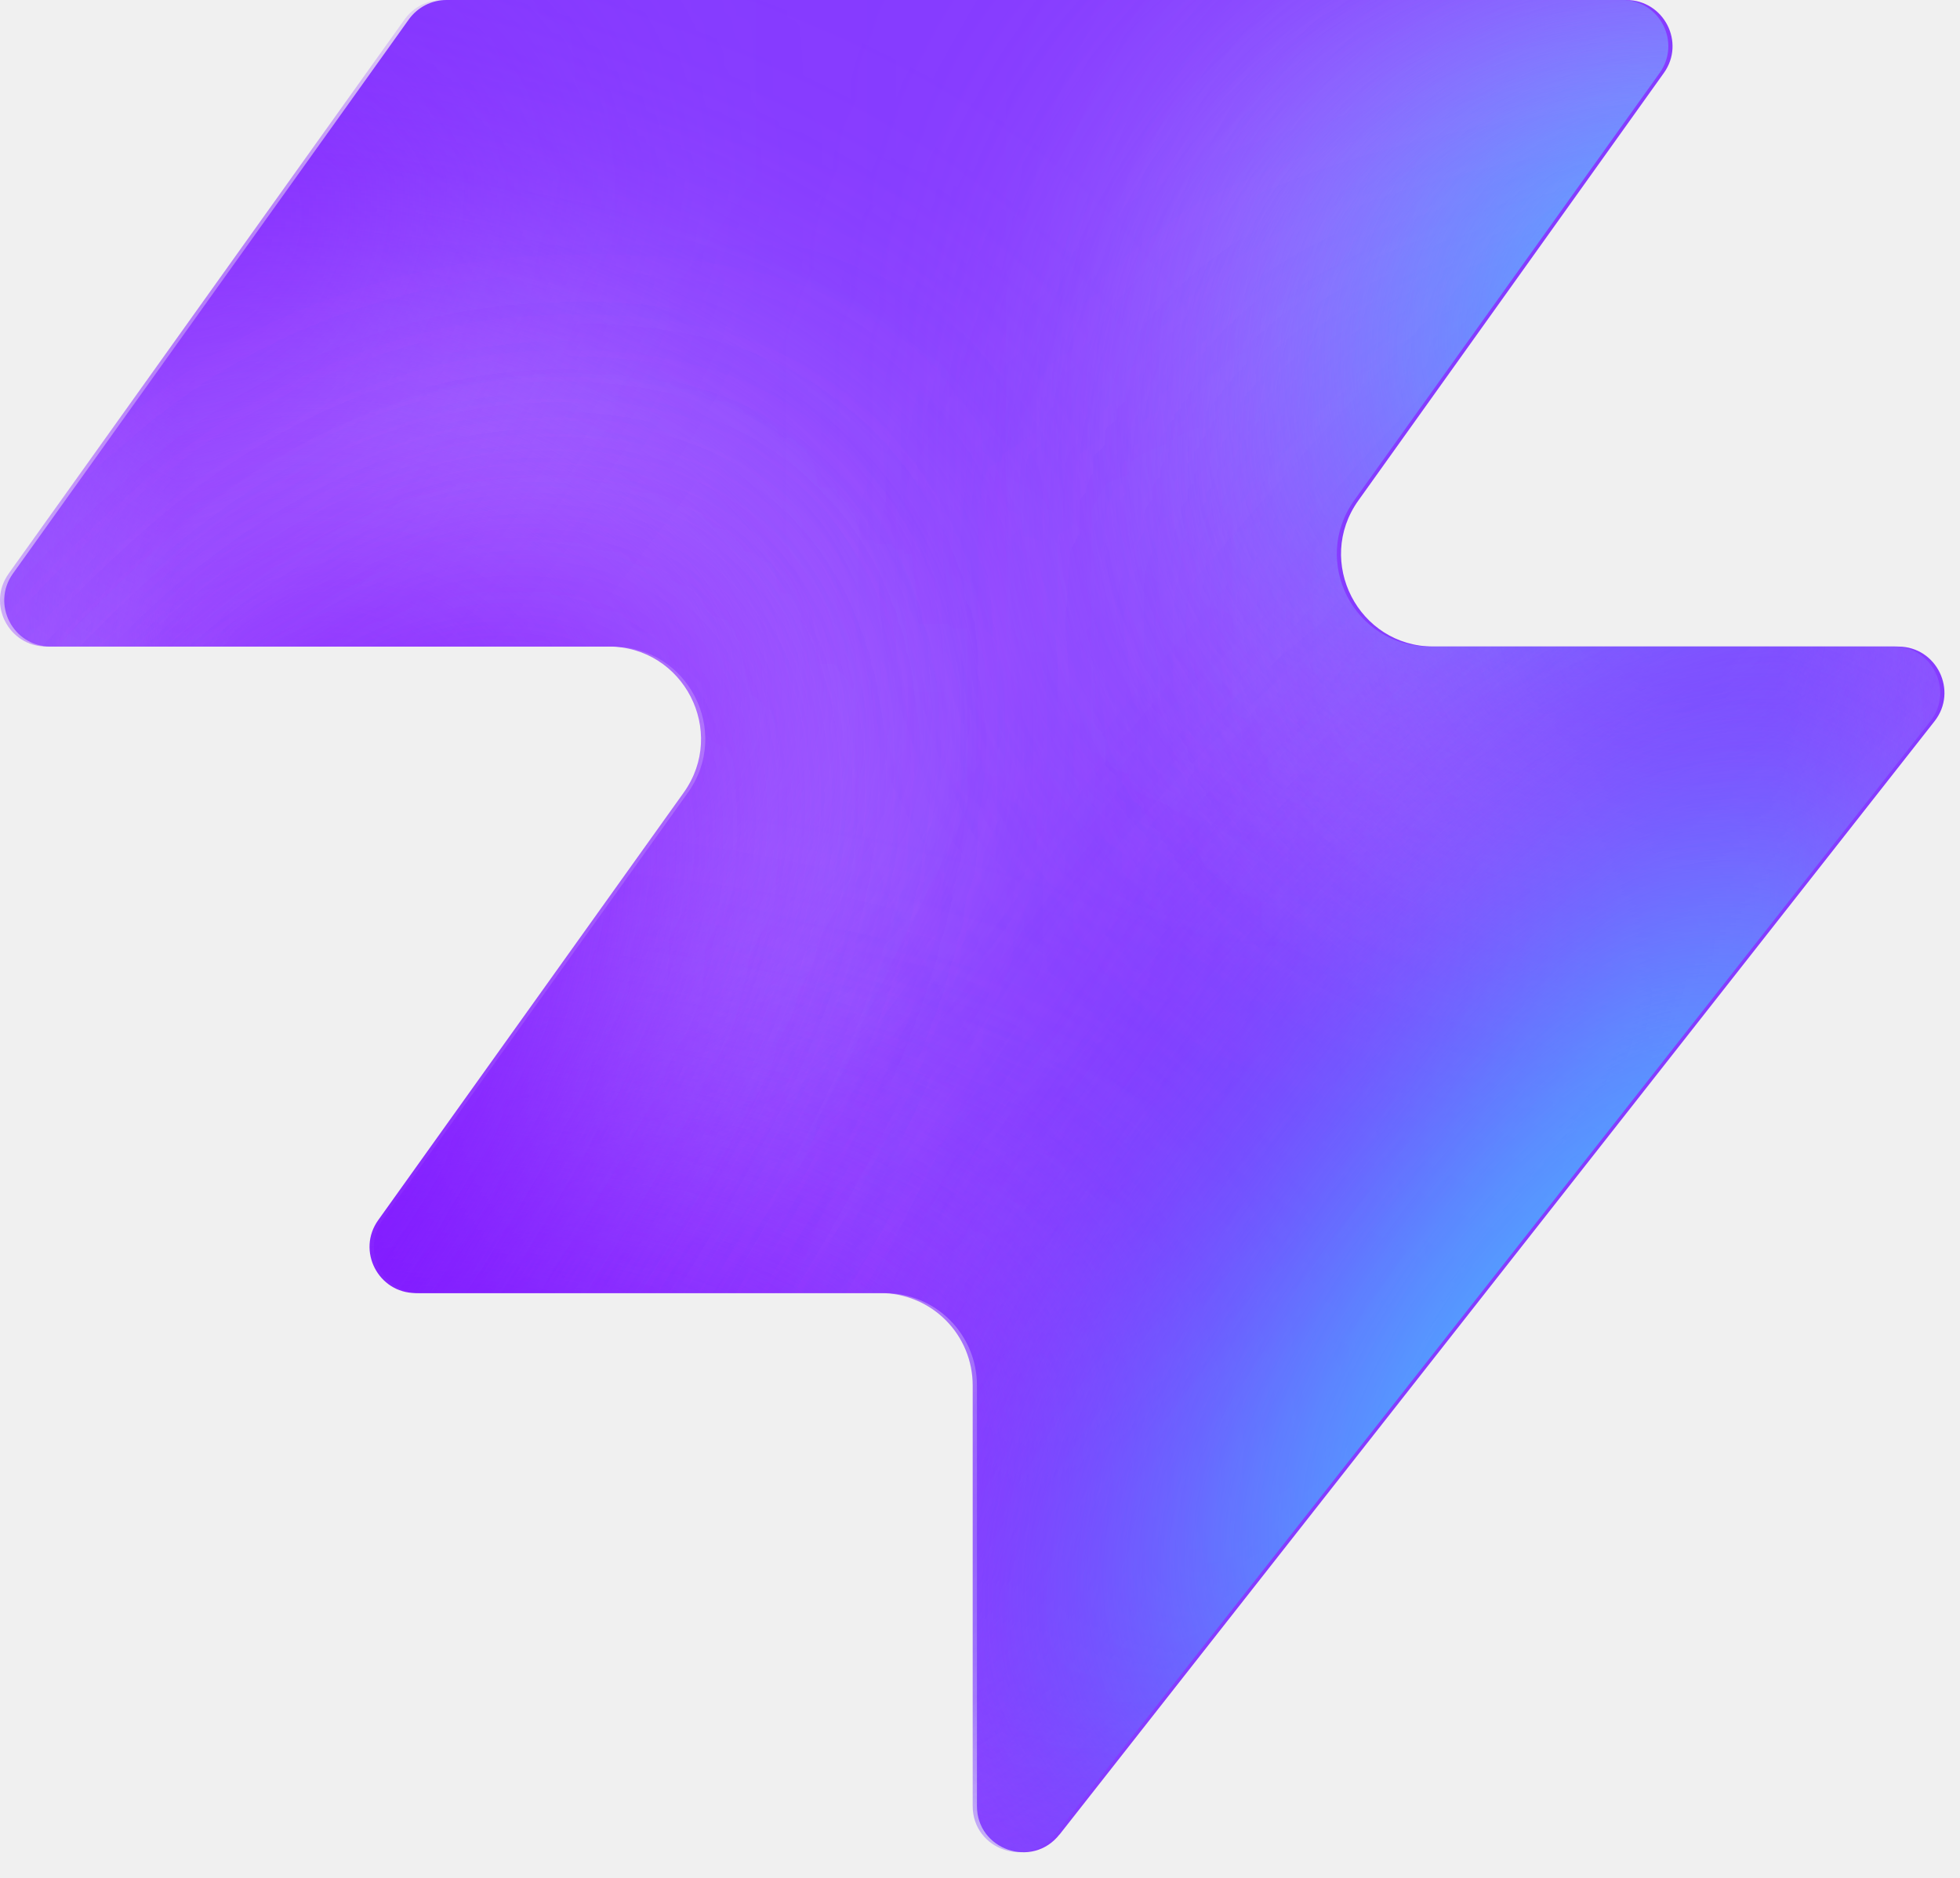
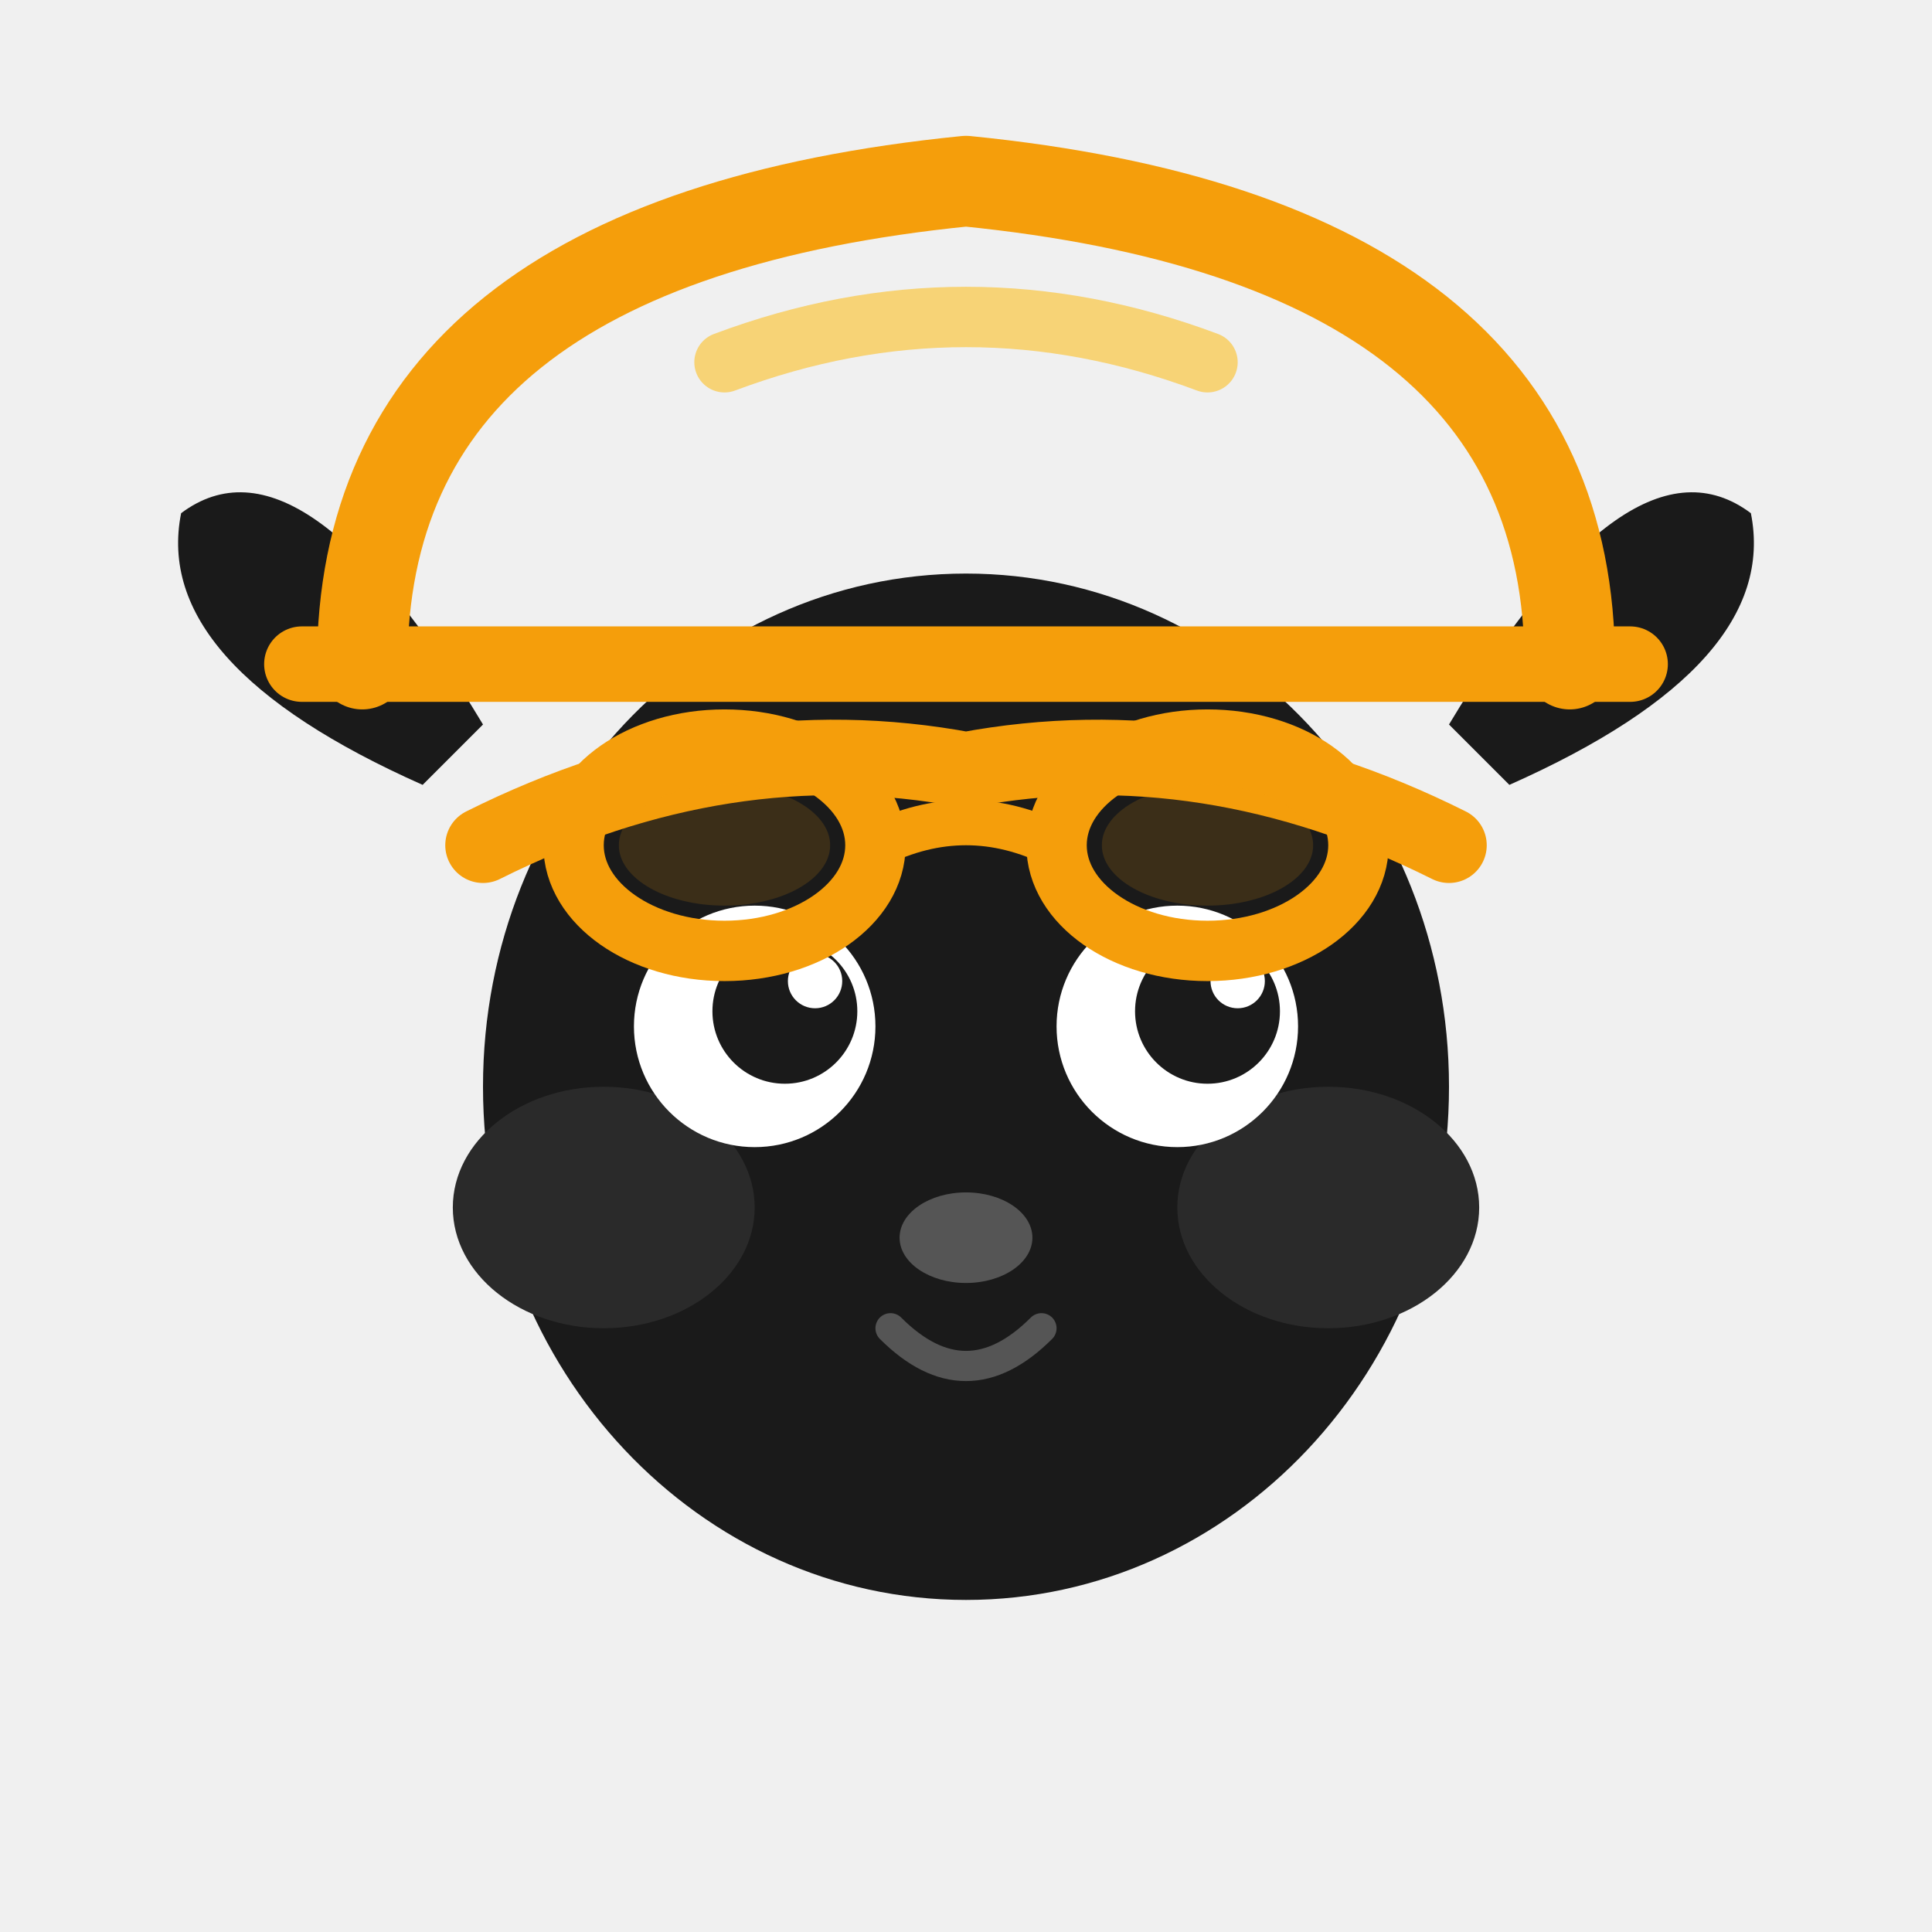
- <svg xmlns="http://www.w3.org/2000/svg" width="48" height="46" fill="none" viewBox="0 0 48 46">
-   <path fill="#863bff" d="M25.946 44.938c-.664.845-2.021.375-2.021-.698V33.937a2.26 2.26 0 0 0-2.262-2.262H10.287c-.92 0-1.456-1.04-.92-1.788l7.48-10.471c1.07-1.497 0-3.578-1.842-3.578H1.237c-.92 0-1.456-1.04-.92-1.788L10.013.474c.214-.297.556-.474.92-.474h28.894c.92 0 1.456 1.04.92 1.788l-7.48 10.471c-1.07 1.498 0 3.579 1.842 3.579h11.377c.943 0 1.473 1.088.89 1.83L25.947 44.94z" style="fill:#863bff;fill:color(display-p3 .525 .23 1);fill-opacity:1" />
-   <mask id="a" width="48" height="46" x="0" y="0" maskUnits="userSpaceOnUse" style="mask-type:alpha">
-     <path fill="#000" d="M25.842 44.938c-.664.844-2.021.375-2.021-.698V33.937a2.26 2.26 0 0 0-2.262-2.262H10.183c-.92 0-1.456-1.04-.92-1.788l7.48-10.471c1.07-1.498 0-3.579-1.842-3.579H1.133c-.92 0-1.456-1.04-.92-1.787L9.91.473c.214-.297.556-.474.92-.474h28.894c.92 0 1.456 1.04.92 1.788l-7.48 10.471c-1.07 1.498 0 3.578 1.842 3.578h11.377c.943 0 1.473 1.088.89 1.832L25.843 44.94z" style="fill:#000;fill-opacity:1" />
-   </mask>
-   <g mask="url(#a)">
-     <g filter="url(#b)">
-       <ellipse cx="5.508" cy="14.704" fill="#ede6ff" rx="5.508" ry="14.704" style="fill:#ede6ff;fill:color(display-p3 .927 .903 1);fill-opacity:1" transform="matrix(.00324 1 1 -.00324 -4.47 31.516)" />
-     </g>
-     <g filter="url(#c)">
-       <ellipse cx="10.399" cy="29.851" fill="#ede6ff" rx="10.399" ry="29.851" style="fill:#ede6ff;fill:color(display-p3 .927 .903 1);fill-opacity:1" transform="matrix(.00324 1 1 -.00324 -39.328 7.883)" />
-     </g>
-     <g filter="url(#d)">
-       <ellipse cx="5.508" cy="30.487" fill="#7e14ff" rx="5.508" ry="30.487" style="fill:#7e14ff;fill:color(display-p3 .492 .077 1);fill-opacity:1" transform="rotate(89.814 -25.913 -14.639)scale(1 -1)" />
-     </g>
-     <g filter="url(#e)">
-       <ellipse cx="5.508" cy="30.599" fill="#7e14ff" rx="5.508" ry="30.599" style="fill:#7e14ff;fill:color(display-p3 .492 .077 1);fill-opacity:1" transform="rotate(89.814 -32.644 -3.334)scale(1 -1)" />
-     </g>
-     <g filter="url(#f)">
-       <ellipse cx="5.508" cy="30.599" fill="#7e14ff" rx="5.508" ry="30.599" style="fill:#7e14ff;fill:color(display-p3 .492 .077 1);fill-opacity:1" transform="matrix(.00324 1 1 -.00324 -34.34 30.47)" />
-     </g>
-     <g filter="url(#g)">
-       <ellipse cx="14.072" cy="22.078" fill="#ede6ff" rx="14.072" ry="22.078" style="fill:#ede6ff;fill:color(display-p3 .927 .903 1);fill-opacity:1" transform="rotate(93.35 24.506 48.493)scale(-1 1)" />
-     </g>
-     <g filter="url(#h)">
-       <ellipse cx="3.47" cy="21.501" fill="#7e14ff" rx="3.47" ry="21.501" style="fill:#7e14ff;fill:color(display-p3 .492 .077 1);fill-opacity:1" transform="rotate(89.009 28.708 47.59)scale(-1 1)" />
-     </g>
-     <g filter="url(#i)">
-       <ellipse cx="3.47" cy="21.501" fill="#7e14ff" rx="3.47" ry="21.501" style="fill:#7e14ff;fill:color(display-p3 .492 .077 1);fill-opacity:1" transform="rotate(89.009 28.708 47.59)scale(-1 1)" />
-     </g>
-     <g filter="url(#j)">
-       <ellipse cx=".387" cy="8.972" fill="#7e14ff" rx="4.407" ry="29.108" style="fill:#7e14ff;fill:color(display-p3 .492 .077 1);fill-opacity:1" transform="rotate(39.51 .387 8.972)" />
-     </g>
-     <g filter="url(#k)">
-       <ellipse cx="47.523" cy="-6.092" fill="#7e14ff" rx="4.407" ry="29.108" style="fill:#7e14ff;fill:color(display-p3 .492 .077 1);fill-opacity:1" transform="rotate(37.892 47.523 -6.092)" />
-     </g>
-     <g filter="url(#l)">
-       <ellipse cx="41.412" cy="6.333" fill="#47bfff" rx="5.971" ry="9.665" style="fill:#47bfff;fill:color(display-p3 .28 .748 1);fill-opacity:1" transform="rotate(37.892 41.412 6.333)" />
-     </g>
-     <g filter="url(#m)">
-       <ellipse cx="-1.879" cy="38.332" fill="#7e14ff" rx="4.407" ry="29.108" style="fill:#7e14ff;fill:color(display-p3 .492 .077 1);fill-opacity:1" transform="rotate(37.892 -1.88 38.332)" />
-     </g>
-     <g filter="url(#n)">
-       <ellipse cx="-1.879" cy="38.332" fill="#7e14ff" rx="4.407" ry="29.108" style="fill:#7e14ff;fill:color(display-p3 .492 .077 1);fill-opacity:1" transform="rotate(37.892 -1.88 38.332)" />
-     </g>
-     <g filter="url(#o)">
-       <ellipse cx="35.651" cy="29.907" fill="#7e14ff" rx="4.407" ry="29.108" style="fill:#7e14ff;fill:color(display-p3 .492 .077 1);fill-opacity:1" transform="rotate(37.892 35.651 29.907)" />
-     </g>
-     <g filter="url(#p)">
-       <ellipse cx="38.418" cy="32.4" fill="#47bfff" rx="5.971" ry="15.297" style="fill:#47bfff;fill:color(display-p3 .28 .748 1);fill-opacity:1" transform="rotate(37.892 38.418 32.4)" />
-     </g>
-   </g>
-   <defs>
-     <filter id="b" width="60.045" height="41.654" x="-19.77" y="16.149" color-interpolation-filters="sRGB" filterUnits="userSpaceOnUse">
-       <feFlood flood-opacity="0" result="BackgroundImageFix" />
-       <feBlend in="SourceGraphic" in2="BackgroundImageFix" result="shape" />
-       <feGaussianBlur result="effect1_foregroundBlur_2002_17158" stdDeviation="7.659" />
-     </filter>
-     <filter id="c" width="90.34" height="51.437" x="-54.613" y="-7.533" color-interpolation-filters="sRGB" filterUnits="userSpaceOnUse">
-       <feFlood flood-opacity="0" result="BackgroundImageFix" />
-       <feBlend in="SourceGraphic" in2="BackgroundImageFix" result="shape" />
-       <feGaussianBlur result="effect1_foregroundBlur_2002_17158" stdDeviation="7.659" />
-     </filter>
-     <filter id="d" width="79.355" height="29.4" x="-49.64" y="2.03" color-interpolation-filters="sRGB" filterUnits="userSpaceOnUse">
-       <feFlood flood-opacity="0" result="BackgroundImageFix" />
-       <feBlend in="SourceGraphic" in2="BackgroundImageFix" result="shape" />
-       <feGaussianBlur result="effect1_foregroundBlur_2002_17158" stdDeviation="4.596" />
-     </filter>
-     <filter id="e" width="79.579" height="29.4" x="-45.045" y="20.029" color-interpolation-filters="sRGB" filterUnits="userSpaceOnUse">
-       <feFlood flood-opacity="0" result="BackgroundImageFix" />
-       <feBlend in="SourceGraphic" in2="BackgroundImageFix" result="shape" />
-       <feGaussianBlur result="effect1_foregroundBlur_2002_17158" stdDeviation="4.596" />
-     </filter>
-     <filter id="f" width="79.579" height="29.4" x="-43.513" y="21.178" color-interpolation-filters="sRGB" filterUnits="userSpaceOnUse">
-       <feFlood flood-opacity="0" result="BackgroundImageFix" />
-       <feBlend in="SourceGraphic" in2="BackgroundImageFix" result="shape" />
-       <feGaussianBlur result="effect1_foregroundBlur_2002_17158" stdDeviation="4.596" />
-     </filter>
-     <filter id="g" width="74.749" height="58.852" x="15.756" y="-17.901" color-interpolation-filters="sRGB" filterUnits="userSpaceOnUse">
-       <feFlood flood-opacity="0" result="BackgroundImageFix" />
-       <feBlend in="SourceGraphic" in2="BackgroundImageFix" result="shape" />
-       <feGaussianBlur result="effect1_foregroundBlur_2002_17158" stdDeviation="7.659" />
-     </filter>
-     <filter id="h" width="61.377" height="25.362" x="23.548" y="2.284" color-interpolation-filters="sRGB" filterUnits="userSpaceOnUse">
-       <feFlood flood-opacity="0" result="BackgroundImageFix" />
-       <feBlend in="SourceGraphic" in2="BackgroundImageFix" result="shape" />
-       <feGaussianBlur result="effect1_foregroundBlur_2002_17158" stdDeviation="4.596" />
-     </filter>
-     <filter id="i" width="61.377" height="25.362" x="23.548" y="2.284" color-interpolation-filters="sRGB" filterUnits="userSpaceOnUse">
-       <feFlood flood-opacity="0" result="BackgroundImageFix" />
-       <feBlend in="SourceGraphic" in2="BackgroundImageFix" result="shape" />
-       <feGaussianBlur result="effect1_foregroundBlur_2002_17158" stdDeviation="4.596" />
-     </filter>
-     <filter id="j" width="56.045" height="63.649" x="-27.636" y="-22.853" color-interpolation-filters="sRGB" filterUnits="userSpaceOnUse">
-       <feFlood flood-opacity="0" result="BackgroundImageFix" />
-       <feBlend in="SourceGraphic" in2="BackgroundImageFix" result="shape" />
-       <feGaussianBlur result="effect1_foregroundBlur_2002_17158" stdDeviation="4.596" />
-     </filter>
-     <filter id="k" width="54.814" height="64.646" x="20.116" y="-38.415" color-interpolation-filters="sRGB" filterUnits="userSpaceOnUse">
-       <feFlood flood-opacity="0" result="BackgroundImageFix" />
-       <feBlend in="SourceGraphic" in2="BackgroundImageFix" result="shape" />
-       <feGaussianBlur result="effect1_foregroundBlur_2002_17158" stdDeviation="4.596" />
-     </filter>
-     <filter id="l" width="33.541" height="35.313" x="24.641" y="-11.323" color-interpolation-filters="sRGB" filterUnits="userSpaceOnUse">
-       <feFlood flood-opacity="0" result="BackgroundImageFix" />
-       <feBlend in="SourceGraphic" in2="BackgroundImageFix" result="shape" />
-       <feGaussianBlur result="effect1_foregroundBlur_2002_17158" stdDeviation="4.596" />
-     </filter>
-     <filter id="m" width="54.814" height="64.646" x="-29.286" y="6.009" color-interpolation-filters="sRGB" filterUnits="userSpaceOnUse">
-       <feFlood flood-opacity="0" result="BackgroundImageFix" />
-       <feBlend in="SourceGraphic" in2="BackgroundImageFix" result="shape" />
-       <feGaussianBlur result="effect1_foregroundBlur_2002_17158" stdDeviation="4.596" />
-     </filter>
-     <filter id="n" width="54.814" height="64.646" x="-29.286" y="6.009" color-interpolation-filters="sRGB" filterUnits="userSpaceOnUse">
-       <feFlood flood-opacity="0" result="BackgroundImageFix" />
-       <feBlend in="SourceGraphic" in2="BackgroundImageFix" result="shape" />
-       <feGaussianBlur result="effect1_foregroundBlur_2002_17158" stdDeviation="4.596" />
-     </filter>
-     <filter id="o" width="54.814" height="64.646" x="8.244" y="-2.416" color-interpolation-filters="sRGB" filterUnits="userSpaceOnUse">
-       <feFlood flood-opacity="0" result="BackgroundImageFix" />
-       <feBlend in="SourceGraphic" in2="BackgroundImageFix" result="shape" />
-       <feGaussianBlur result="effect1_foregroundBlur_2002_17158" stdDeviation="4.596" />
-     </filter>
-     <filter id="p" width="39.409" height="43.623" x="18.713" y="10.588" color-interpolation-filters="sRGB" filterUnits="userSpaceOnUse">
-       <feFlood flood-opacity="0" result="BackgroundImageFix" />
-       <feBlend in="SourceGraphic" in2="BackgroundImageFix" result="shape" />
-       <feGaussianBlur result="effect1_foregroundBlur_2002_17158" stdDeviation="4.596" />
-     </filter>
-   </defs>
+ <svg xmlns="http://www.w3.org/2000/svg" viewBox="0 0 64 64" width="32" height="32">
+   <ellipse cx="32" cy="36" rx="16" ry="17" fill="#1a1a1a" />
+   <path d="M16 24 Q10 14 6 17 Q5 22 14 26" fill="#1a1a1a" />
+   <path d="M48 24 Q54 14 58 17 Q59 22 50 26" fill="#1a1a1a" />
+   <ellipse cx="20" cy="40" rx="5" ry="4" fill="#2a2a2a" />
+   <ellipse cx="44" cy="40" rx="5" ry="4" fill="#2a2a2a" />
+   <circle cx="25" cy="34" r="4" fill="#fff" />
+   <circle cx="39" cy="34" r="4" fill="#fff" />
+   <circle cx="26" cy="33.5" r="2.4" fill="#1a1a1a" />
+   <circle cx="40" cy="33.5" r="2.4" fill="#1a1a1a" />
+   <circle cx="27" cy="32.5" r="0.9" fill="#fff" />
+   <circle cx="41" cy="32.5" r="0.9" fill="#fff" />
+   <ellipse cx="32" cy="41" rx="2.2" ry="1.5" fill="#555" />
+   <path d="M29.5 44 Q32 46.5 34.5 44" fill="none" stroke="#555" stroke-width="1" stroke-linecap="round" />
+   <path d="M16 28 Q24 24 32 25.5 Q40 24 48 28" fill="none" stroke="#f59e0b" stroke-width="2.5" stroke-linecap="round" />
+   <ellipse cx="24" cy="28" rx="5" ry="3.5" fill="none" stroke="#f59e0b" stroke-width="2" />
+   <ellipse cx="40" cy="28" rx="5" ry="3.5" fill="none" stroke="#f59e0b" stroke-width="2" />
+   <path d="M29 28 Q32 26.5 35 28" fill="none" stroke="#f59e0b" stroke-width="1.5" />
+   <ellipse cx="24" cy="28" rx="3.5" ry="2" fill="#f59e0b" opacity="0.15" />
+   <ellipse cx="40" cy="28" rx="3.5" ry="2" fill="#f59e0b" opacity="0.15" />
+   <path d="M12 22 Q12 8 32 6 Q52 8 52 22" fill="none" stroke="#f59e0b" stroke-width="3" stroke-linecap="round" stroke-linejoin="round" />
+   <path d="M10 22 L54 22" stroke="#f59e0b" stroke-width="2.5" stroke-linecap="round" />
+   <path d="M24 12 Q32 9 40 12" fill="none" stroke="#fbbf24" stroke-width="2" stroke-linecap="round" opacity="0.6" />
</svg>
